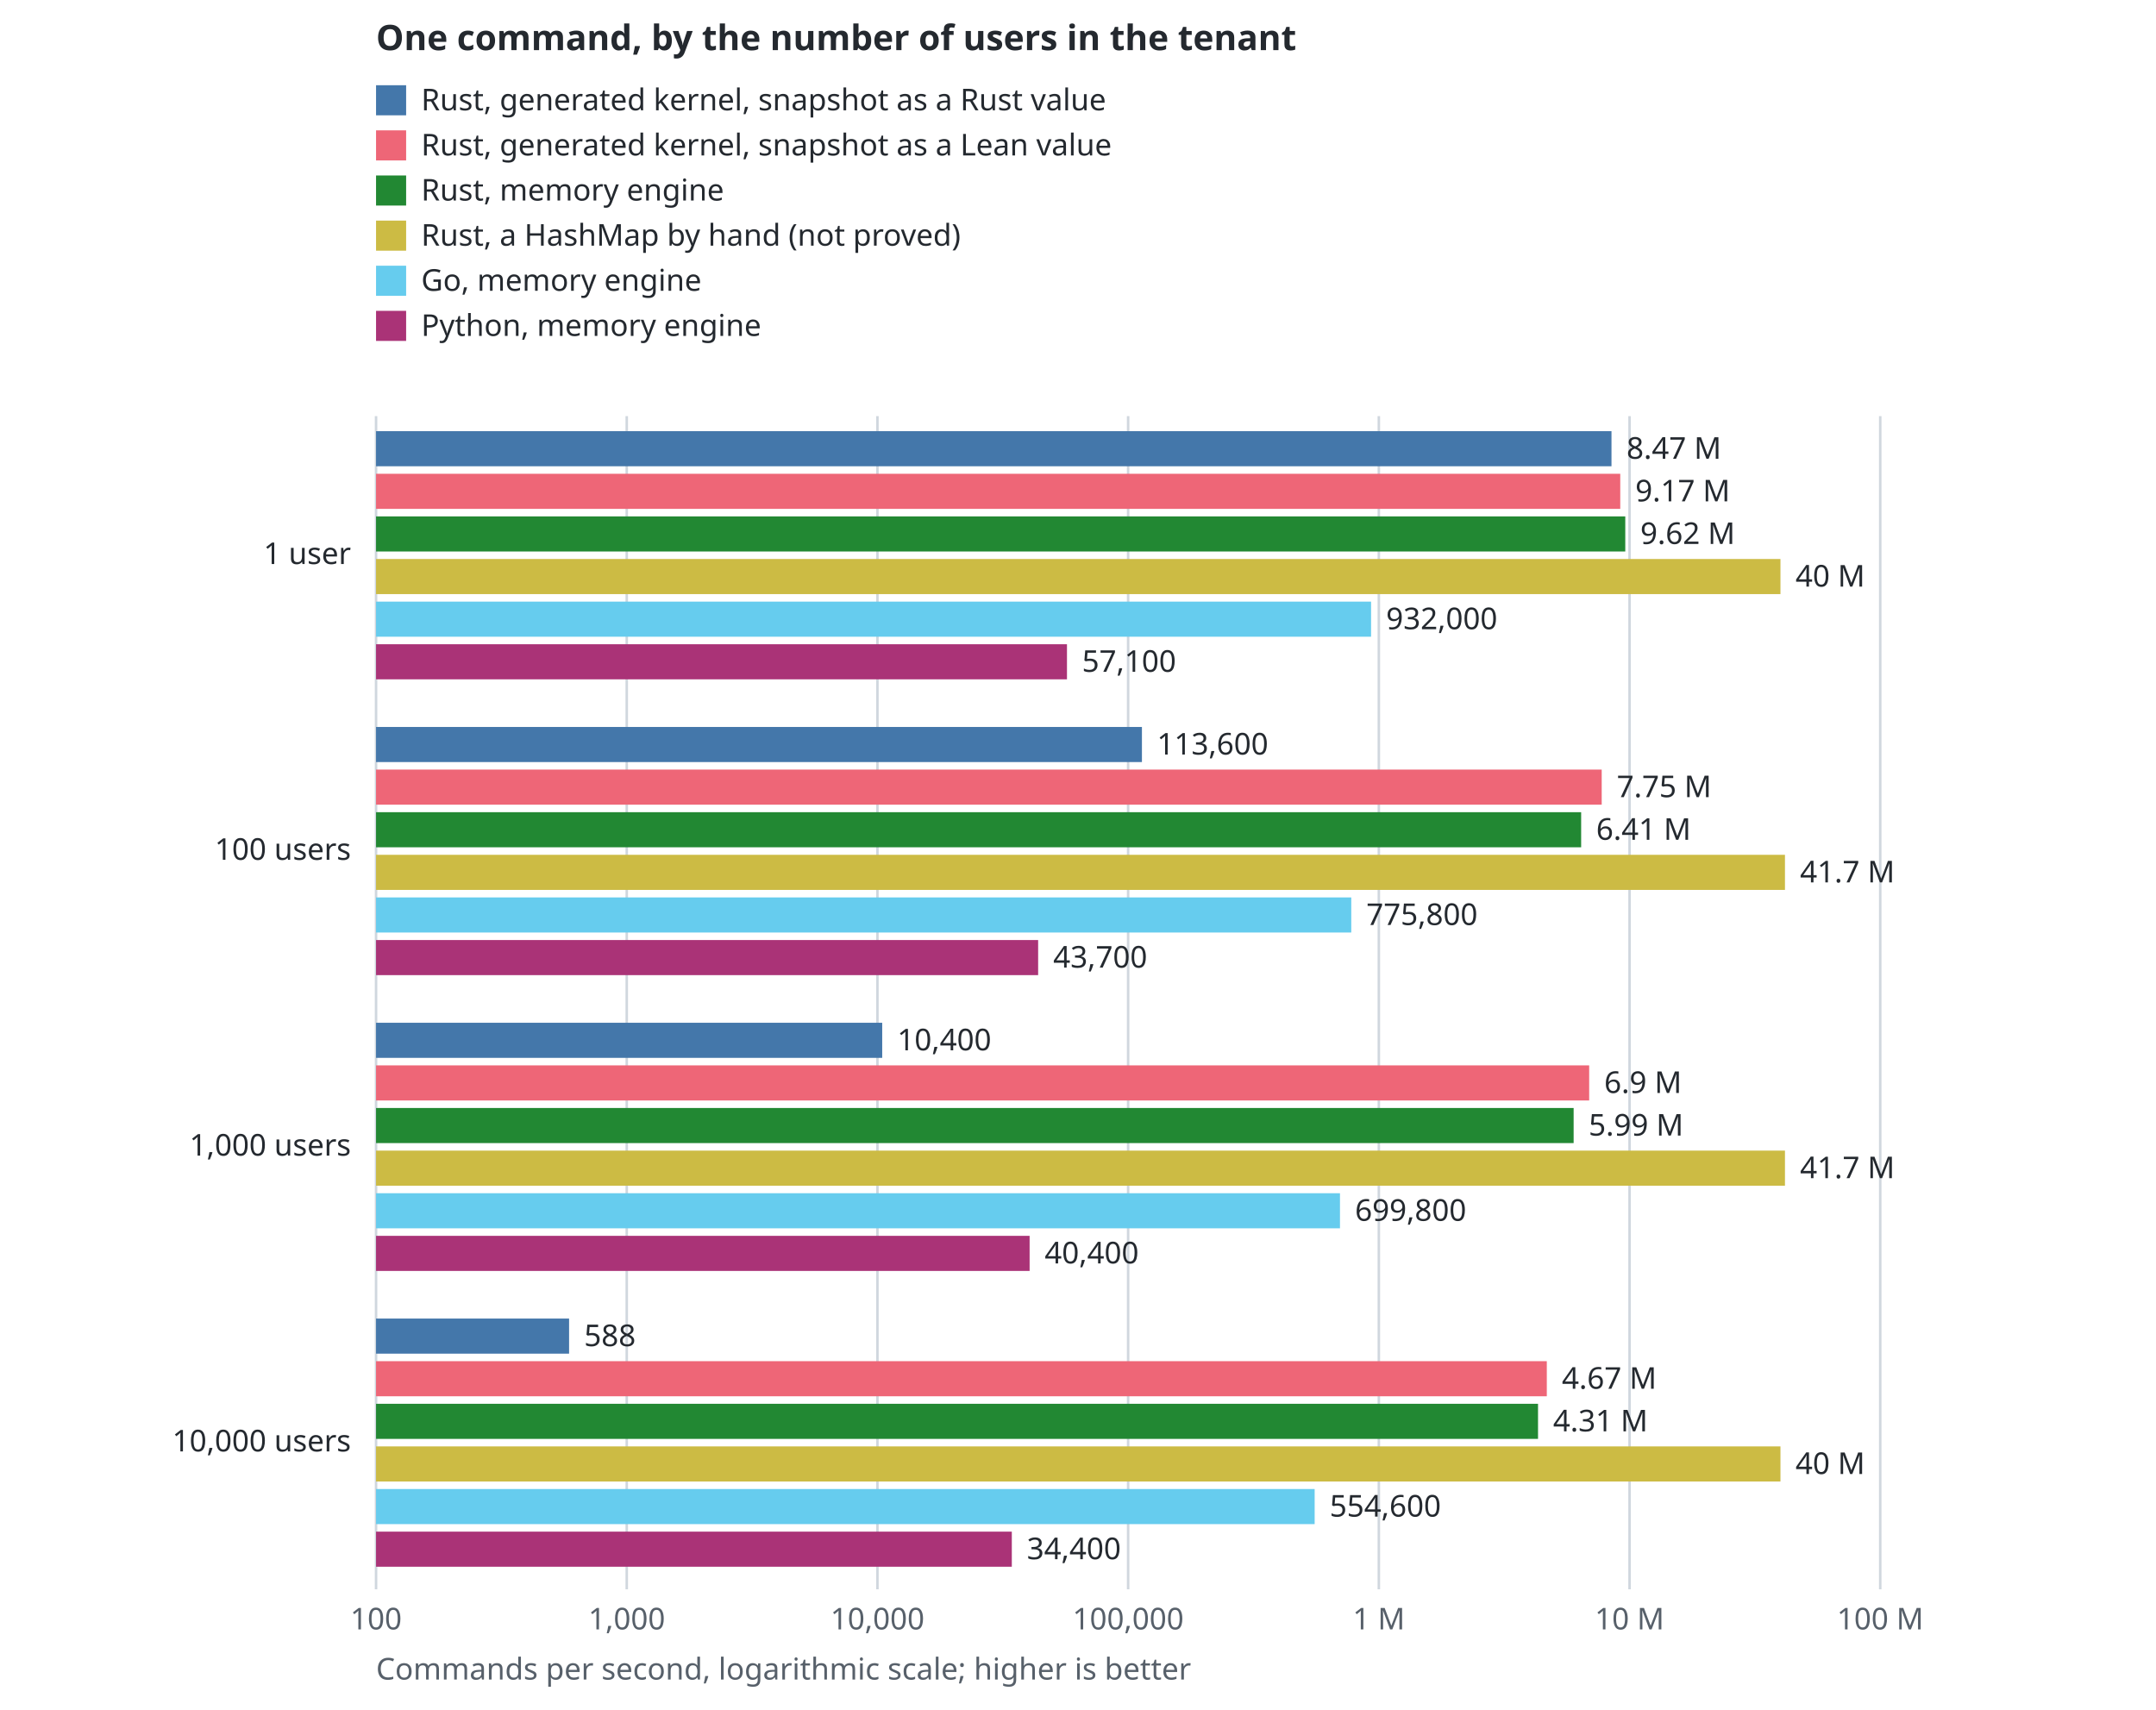
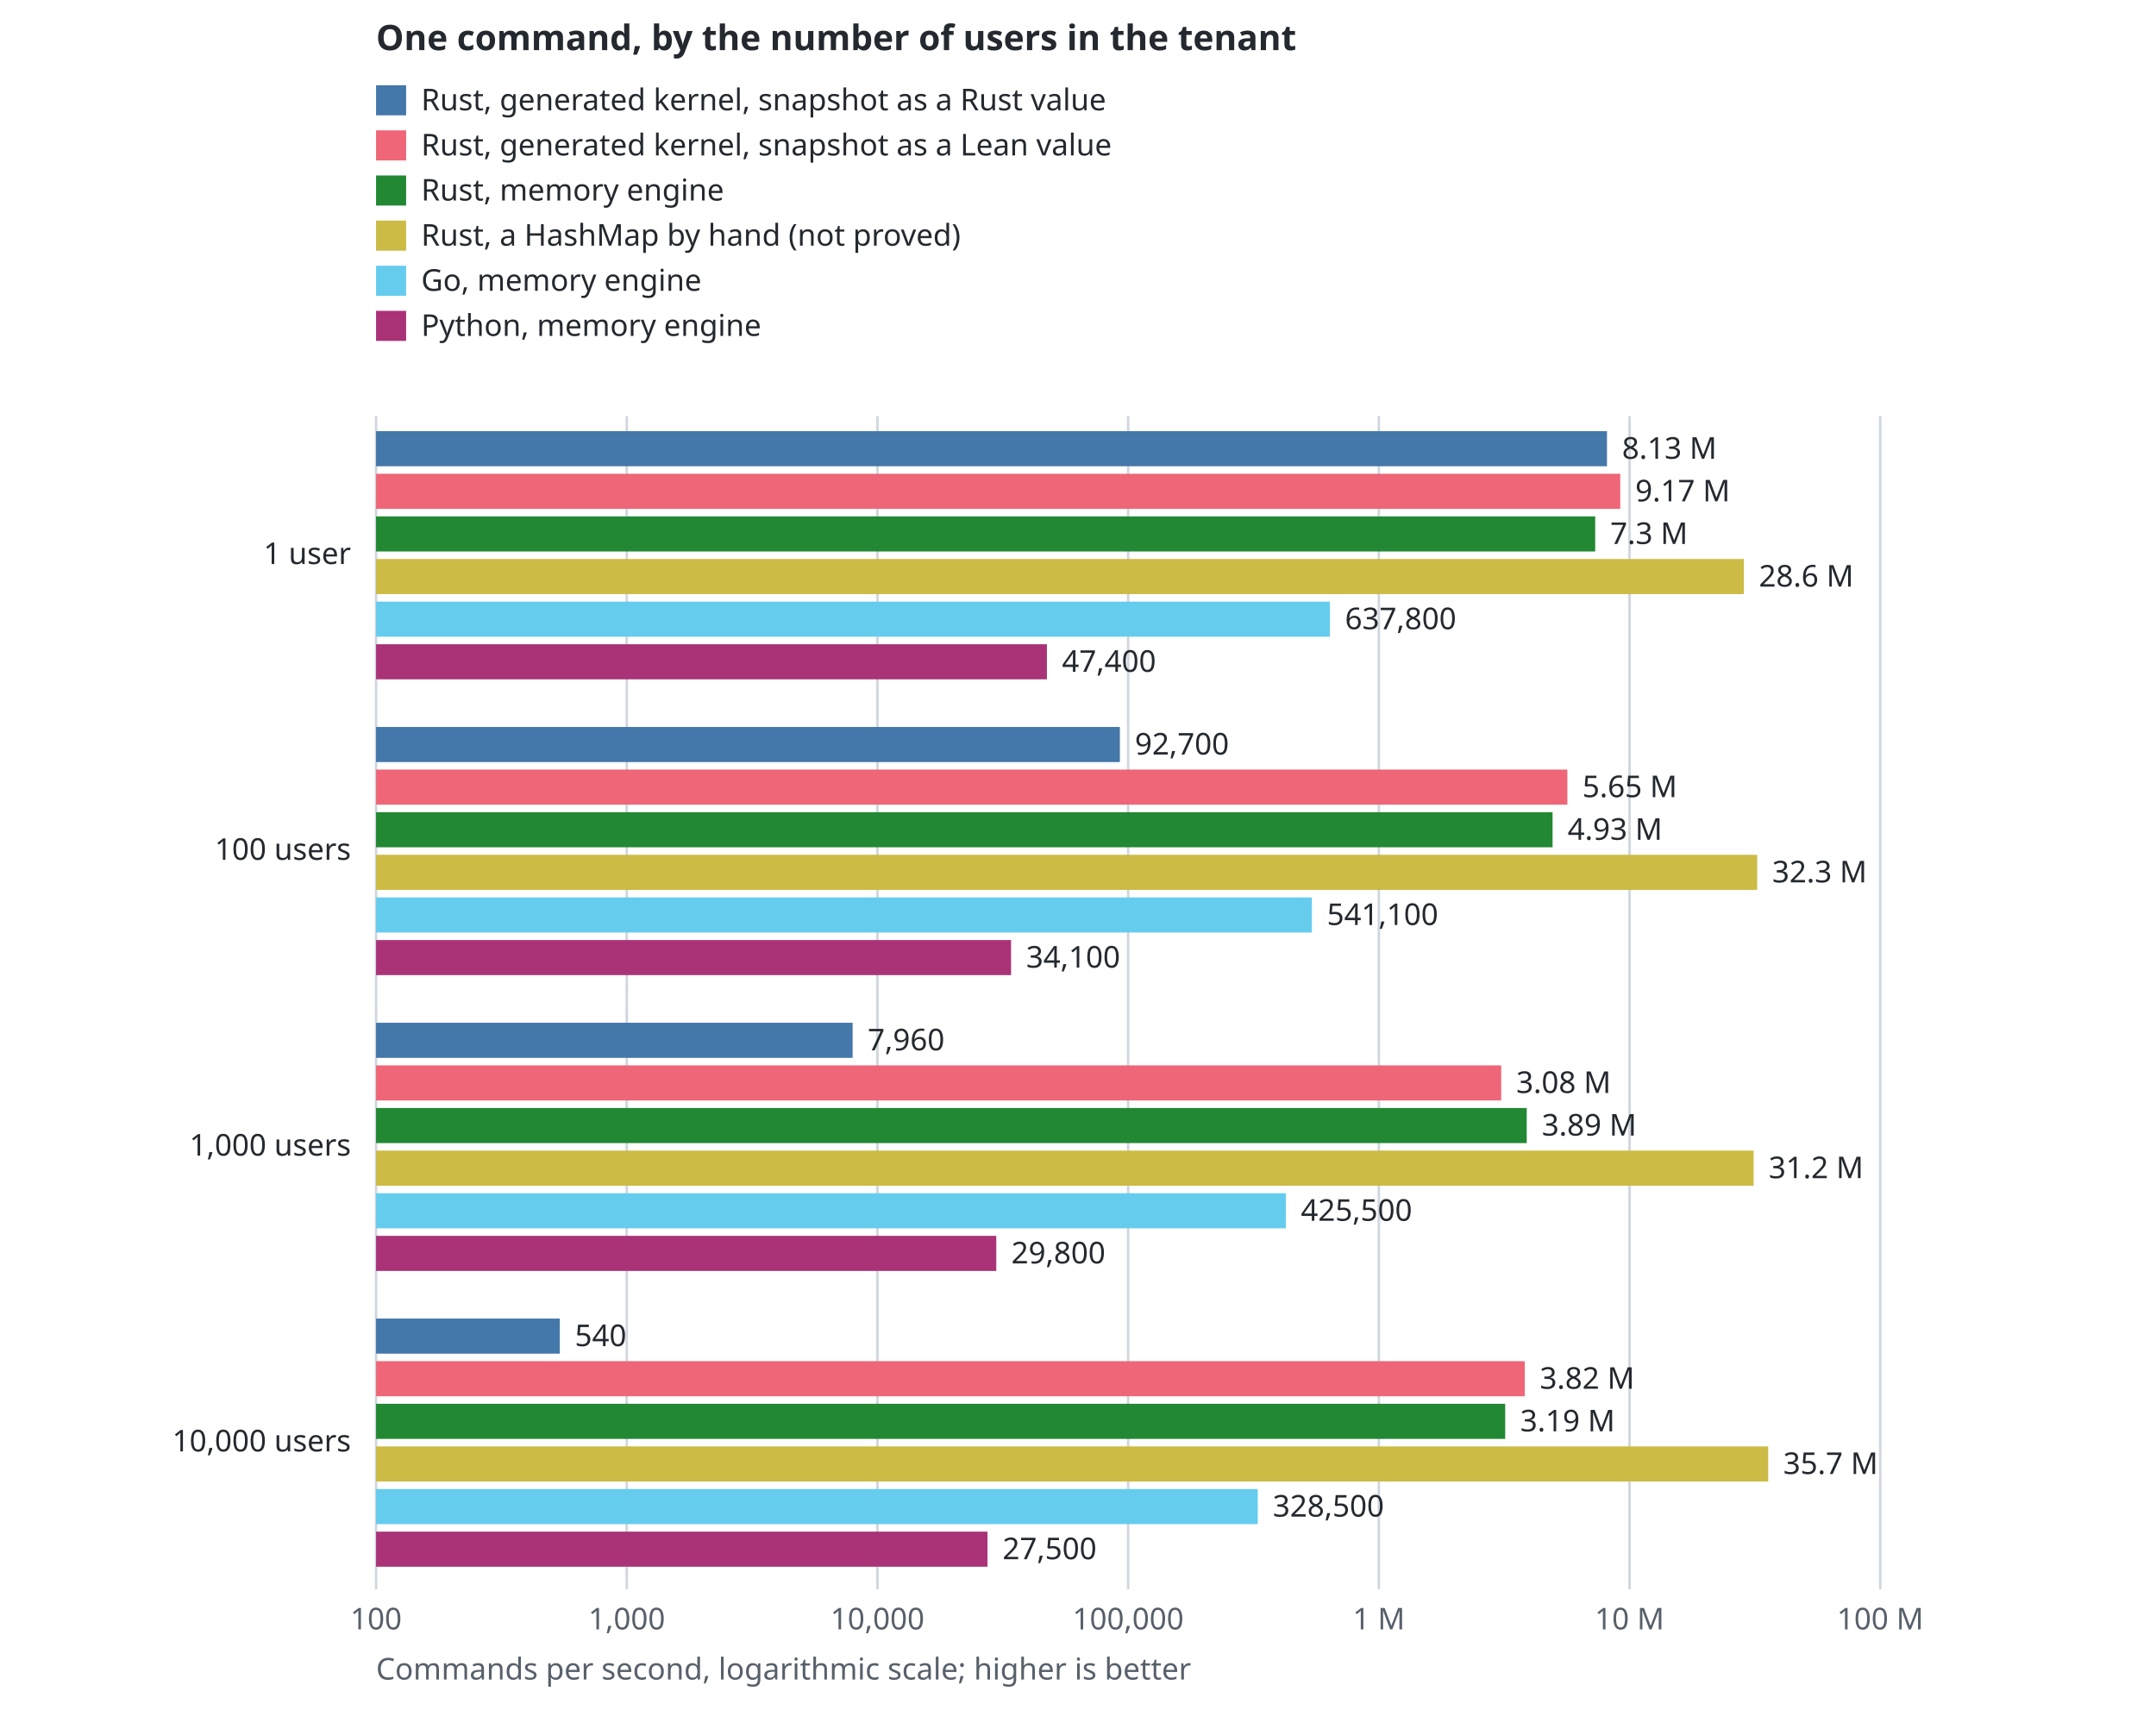
<svg xmlns="http://www.w3.org/2000/svg" viewBox="0 0 860 682" width="860" height="682" role="img">
  <style>text{font-family:system-ui,sans-serif;font-size:12px;fill:#24292f}.title{font-size:14px;font-weight:600}.grid{stroke:#d0d7de}.axis{fill:#57606a}@media(prefers-color-scheme:dark){text{fill:#e6edf3}.grid{stroke:#30363d}.axis{fill:#8b949e}}</style>
  <text class="title" x="150" y="20">One command, by the number of users in the tenant</text>
  <rect x="150" y="34" width="12" height="12" fill="#4477aa" />
  <text x="168" y="44">Rust, generated kernel, snapshot as a Rust value</text>
  <rect x="150" y="52" width="12" height="12" fill="#ee6677" />
  <text x="168" y="62">Rust, generated kernel, snapshot as a Lean value</text>
  <rect x="150" y="70" width="12" height="12" fill="#228833" />
  <text x="168" y="80">Rust, memory engine</text>
  <rect x="150" y="88" width="12" height="12" fill="#ccbb44" />
  <text x="168" y="98">Rust, a HashMap by hand (not proved)</text>
  <rect x="150" y="106" width="12" height="12" fill="#66ccee" />
  <text x="168" y="116">Go, memory engine</text>
  <rect x="150" y="124" width="12" height="12" fill="#aa3377" />
  <text x="168" y="134">Python, memory engine</text>
  <line class="grid" x1="150.0" y1="166" x2="150.0" y2="634" />
  <text class="axis" x="150.0" y="650" text-anchor="middle">100</text>
  <line class="grid" x1="250.0" y1="166" x2="250.0" y2="634" />
  <text class="axis" x="250.0" y="650" text-anchor="middle">1,000</text>
  <line class="grid" x1="350.0" y1="166" x2="350.0" y2="634" />
  <text class="axis" x="350.0" y="650" text-anchor="middle">10,000</text>
  <line class="grid" x1="450.0" y1="166" x2="450.0" y2="634" />
  <text class="axis" x="450.0" y="650" text-anchor="middle">100,000</text>
  <line class="grid" x1="550.0" y1="166" x2="550.0" y2="634" />
  <text class="axis" x="550.0" y="650" text-anchor="middle">1 M</text>
  <line class="grid" x1="650.0" y1="166" x2="650.0" y2="634" />
  <text class="axis" x="650.0" y="650" text-anchor="middle">10 M</text>
  <line class="grid" x1="750.0" y1="166" x2="750.0" y2="634" />
  <text class="axis" x="750.0" y="650" text-anchor="middle">100 M</text>
  <text class="axis" x="150" y="670">Commands per second, logarithmic scale; higher is better</text>
-   <rect x="150" y="172" width="492.8" height="14" fill="#4477aa" />
-   <text x="648.8" y="183">8.47 M</text>
+   <rect x="150" y="172" width="491.0" height="14" fill="#4477aa" />
+   <text x="647.0" y="183">8.13 M</text>
  <rect x="150" y="189" width="496.3" height="14" fill="#ee6677" />
  <text x="652.3" y="200">9.17 M</text>
-   <rect x="150" y="206" width="498.3" height="14" fill="#228833" />
-   <text x="654.3" y="217">9.62 M</text>
-   <rect x="150" y="223" width="560.2" height="14" fill="#ccbb44" />
-   <text x="716.2" y="234">40 M</text>
-   <rect x="150" y="240" width="396.9" height="14" fill="#66ccee" />
-   <text x="552.9" y="251">932,000</text>
-   <rect x="150" y="257" width="275.6" height="14" fill="#aa3377" />
-   <text x="431.6" y="268">57,100</text>
+   <rect x="150" y="206" width="486.3" height="14" fill="#228833" />
+   <text x="642.3" y="217">7.3 M</text>
+   <rect x="150" y="223" width="545.6" height="14" fill="#ccbb44" />
+   <text x="701.6" y="234">28.6 M</text>
+   <rect x="150" y="240" width="380.5" height="14" fill="#66ccee" />
+   <text x="536.5" y="251">637,800</text>
+   <rect x="150" y="257" width="267.6" height="14" fill="#aa3377" />
+   <text x="423.6" y="268">47,400</text>
  <text x="140" y="225" text-anchor="end">1 user</text>
-   <rect x="150" y="290" width="305.5" height="14" fill="#4477aa" />
-   <text x="461.5" y="301">113,600</text>
-   <rect x="150" y="307" width="488.9" height="14" fill="#ee6677" />
-   <text x="644.9" y="318">7.75 M</text>
-   <rect x="150" y="324" width="480.7" height="14" fill="#228833" />
-   <text x="636.7" y="335">6.41 M</text>
-   <rect x="150" y="341" width="562.0" height="14" fill="#ccbb44" />
-   <text x="718.0" y="352">41.7 M</text>
-   <rect x="150" y="358" width="389.0" height="14" fill="#66ccee" />
-   <text x="545.0" y="369">775,800</text>
-   <rect x="150" y="375" width="264.1" height="14" fill="#aa3377" />
-   <text x="420.1" y="386">43,700</text>
+   <rect x="150" y="290" width="296.7" height="14" fill="#4477aa" />
+   <text x="452.7" y="301">92,700</text>
+   <rect x="150" y="307" width="475.2" height="14" fill="#ee6677" />
+   <text x="631.2" y="318">5.65 M</text>
+   <rect x="150" y="324" width="469.3" height="14" fill="#228833" />
+   <text x="625.3" y="335">4.93 M</text>
+   <rect x="150" y="341" width="550.9" height="14" fill="#ccbb44" />
+   <text x="706.9" y="352">32.3 M</text>
+   <rect x="150" y="358" width="373.3" height="14" fill="#66ccee" />
+   <text x="529.3" y="369">541,100</text>
+   <rect x="150" y="375" width="253.3" height="14" fill="#aa3377" />
+   <text x="409.3" y="386">34,100</text>
  <text x="140" y="343" text-anchor="end">100 users</text>
-   <rect x="150" y="408" width="201.9" height="14" fill="#4477aa" />
-   <text x="357.9" y="419">10,400</text>
-   <rect x="150" y="425" width="483.9" height="14" fill="#ee6677" />
-   <text x="639.9" y="436">6.9 M</text>
-   <rect x="150" y="442" width="477.7" height="14" fill="#228833" />
-   <text x="633.7" y="453">5.99 M</text>
-   <rect x="150" y="459" width="562.0" height="14" fill="#ccbb44" />
-   <text x="718.0" y="470">41.7 M</text>
-   <rect x="150" y="476" width="384.5" height="14" fill="#66ccee" />
-   <text x="540.5" y="487">699,800</text>
-   <rect x="150" y="493" width="260.7" height="14" fill="#aa3377" />
-   <text x="416.7" y="504">40,400</text>
+   <rect x="150" y="408" width="190.1" height="14" fill="#4477aa" />
+   <text x="346.1" y="419">7,960</text>
+   <rect x="150" y="425" width="448.8" height="14" fill="#ee6677" />
+   <text x="604.8" y="436">3.08 M</text>
+   <rect x="150" y="442" width="459.0" height="14" fill="#228833" />
+   <text x="615.0" y="453">3.89 M</text>
+   <rect x="150" y="459" width="549.5" height="14" fill="#ccbb44" />
+   <text x="705.5" y="470">31.2 M</text>
+   <rect x="150" y="476" width="362.9" height="14" fill="#66ccee" />
+   <text x="518.9" y="487">425,500</text>
+   <rect x="150" y="493" width="247.4" height="14" fill="#aa3377" />
+   <text x="403.4" y="504">29,800</text>
  <text x="140" y="461" text-anchor="end">1,000 users</text>
-   <rect x="150" y="526" width="77.0" height="14" fill="#4477aa" />
-   <text x="233.0" y="537">588</text>
-   <rect x="150" y="543" width="467.0" height="14" fill="#ee6677" />
-   <text x="623.0" y="554">4.67 M</text>
-   <rect x="150" y="560" width="463.5" height="14" fill="#228833" />
-   <text x="619.5" y="571">4.31 M</text>
-   <rect x="150" y="577" width="560.2" height="14" fill="#ccbb44" />
-   <text x="716.2" y="588">40 M</text>
-   <rect x="150" y="594" width="374.4" height="14" fill="#66ccee" />
-   <text x="530.4" y="605">554,600</text>
-   <rect x="150" y="611" width="253.6" height="14" fill="#aa3377" />
-   <text x="409.6" y="622">34,400</text>
+   <rect x="150" y="526" width="73.3" height="14" fill="#4477aa" />
+   <text x="229.3" y="537">540</text>
+   <rect x="150" y="543" width="458.2" height="14" fill="#ee6677" />
+   <text x="614.2" y="554">3.82 M</text>
+   <rect x="150" y="560" width="450.4" height="14" fill="#228833" />
+   <text x="606.4" y="571">3.19 M</text>
+   <rect x="150" y="577" width="555.3" height="14" fill="#ccbb44" />
+   <text x="711.3" y="588">35.7 M</text>
+   <rect x="150" y="594" width="351.7" height="14" fill="#66ccee" />
+   <text x="507.7" y="605">328,500</text>
+   <rect x="150" y="611" width="243.9" height="14" fill="#aa3377" />
+   <text x="399.9" y="622">27,500</text>
  <text x="140" y="579" text-anchor="end">10,000 users</text>
</svg>
